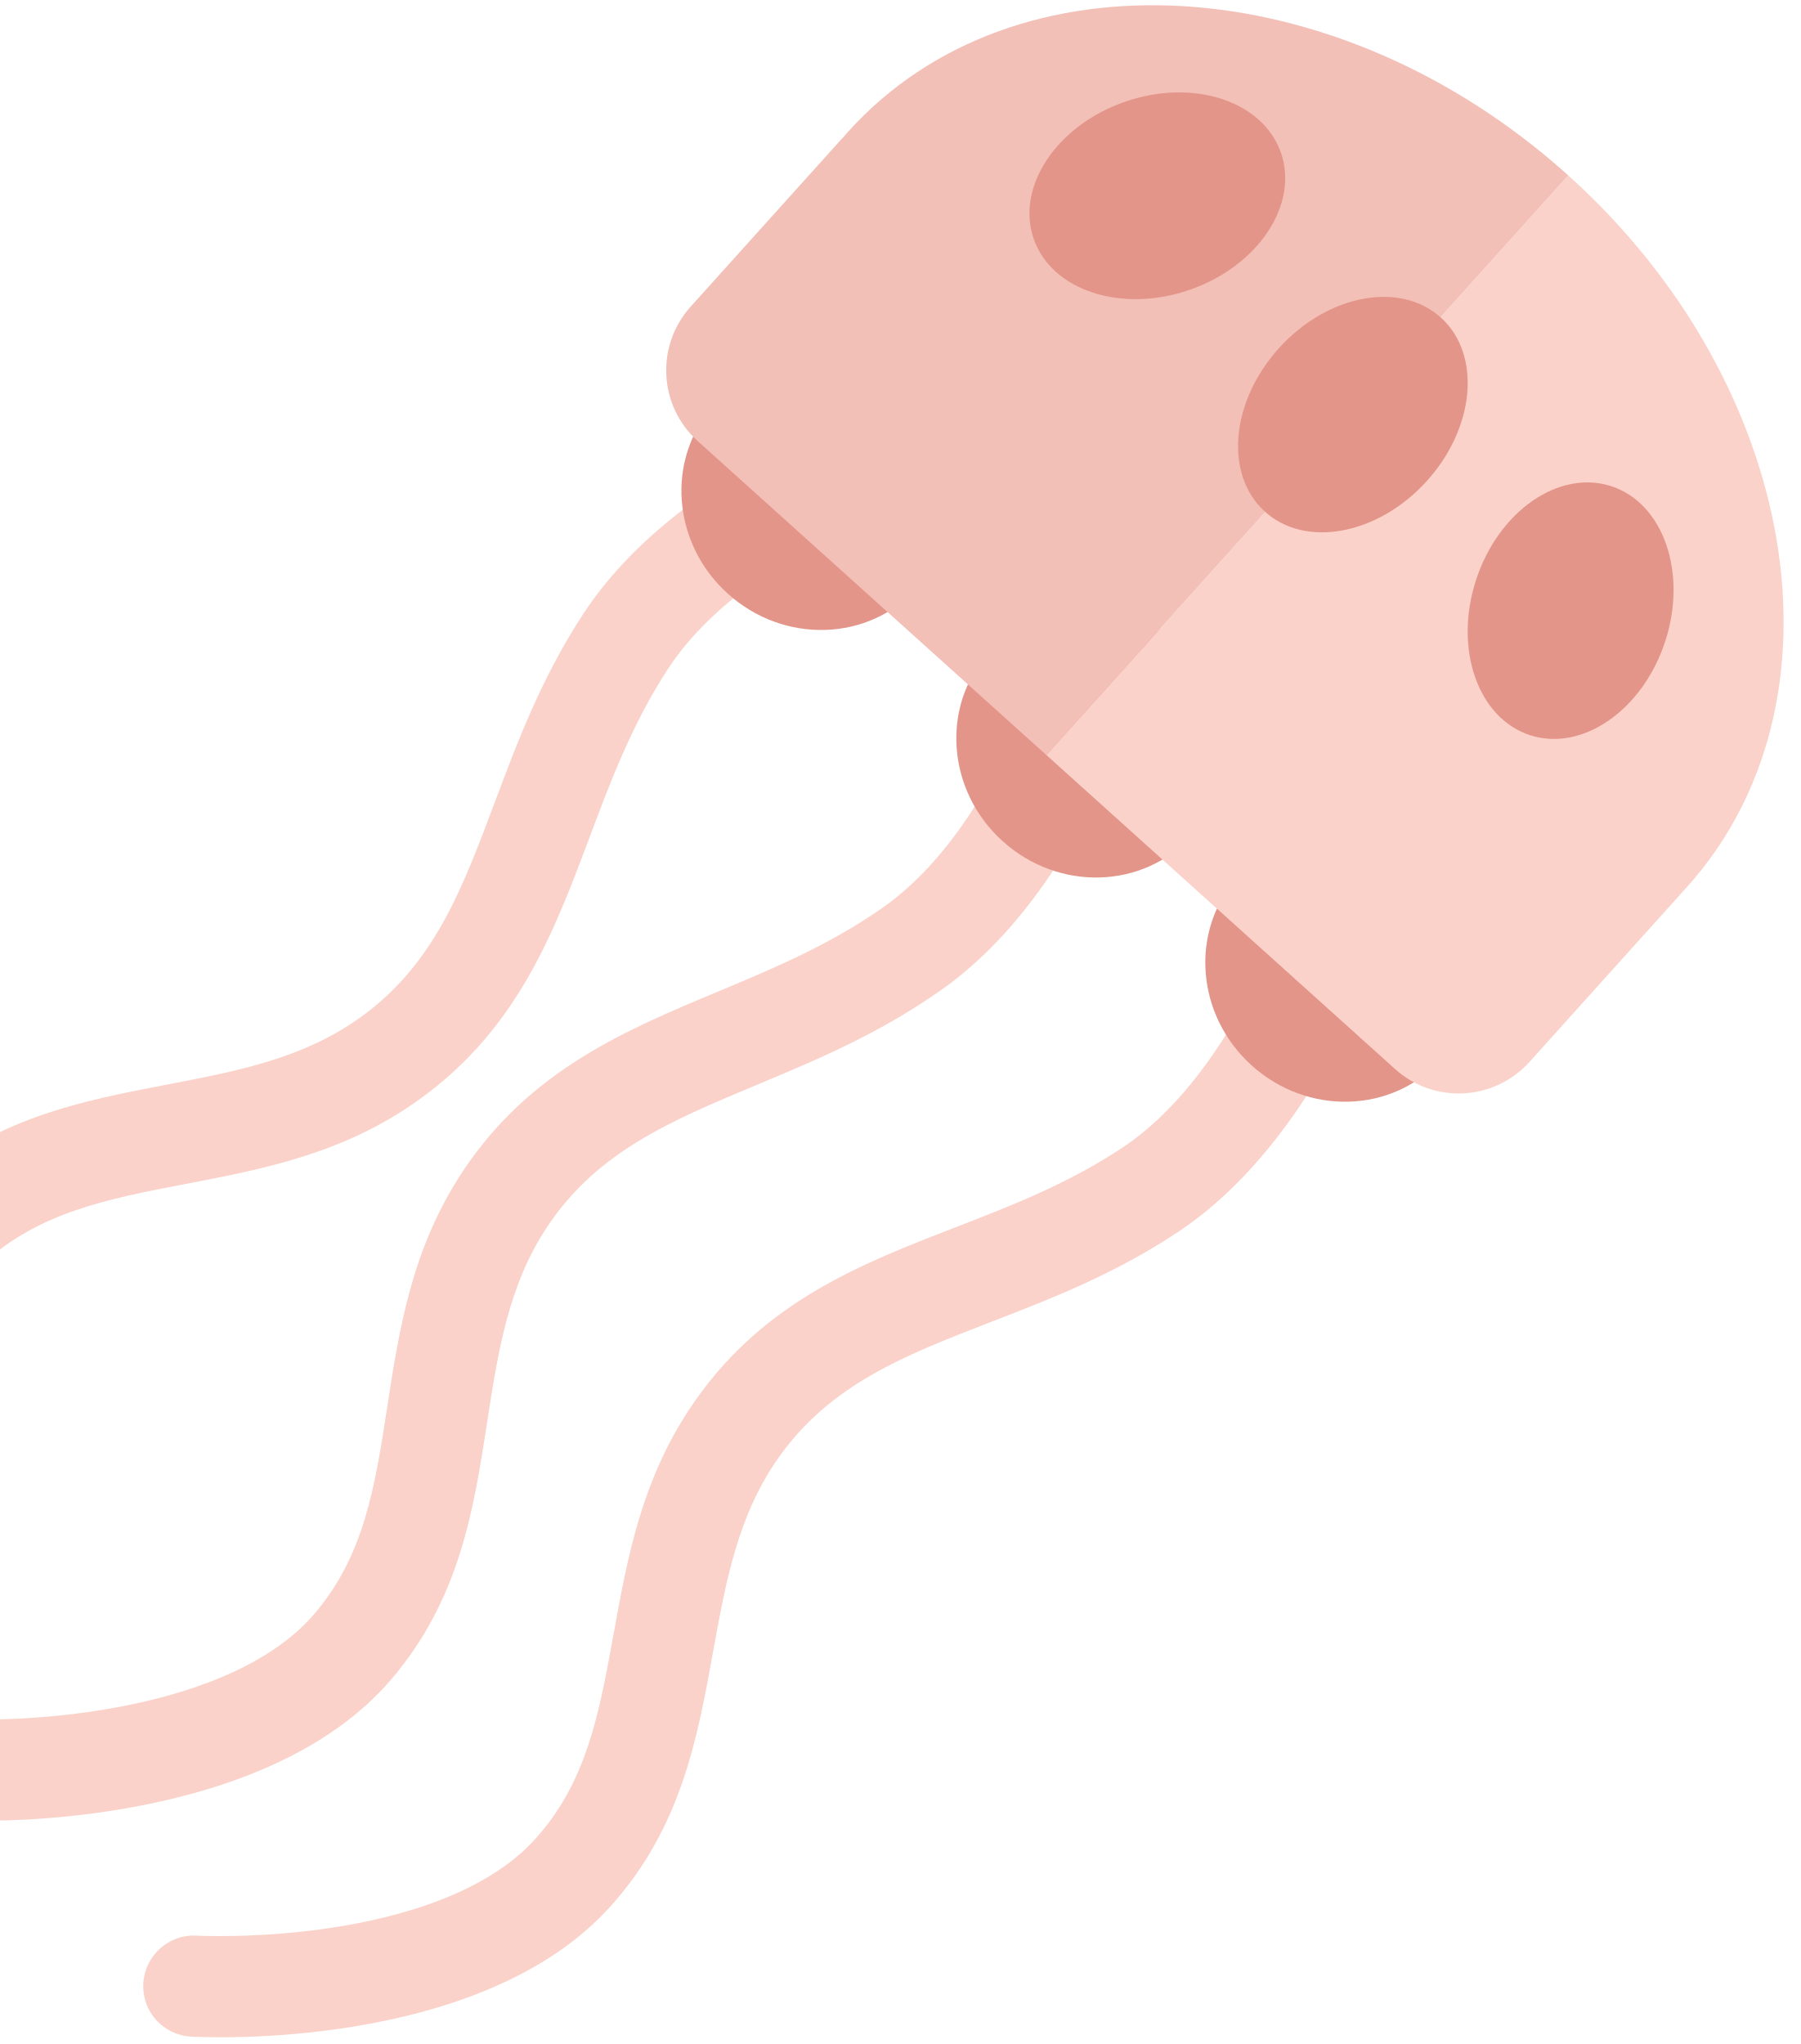
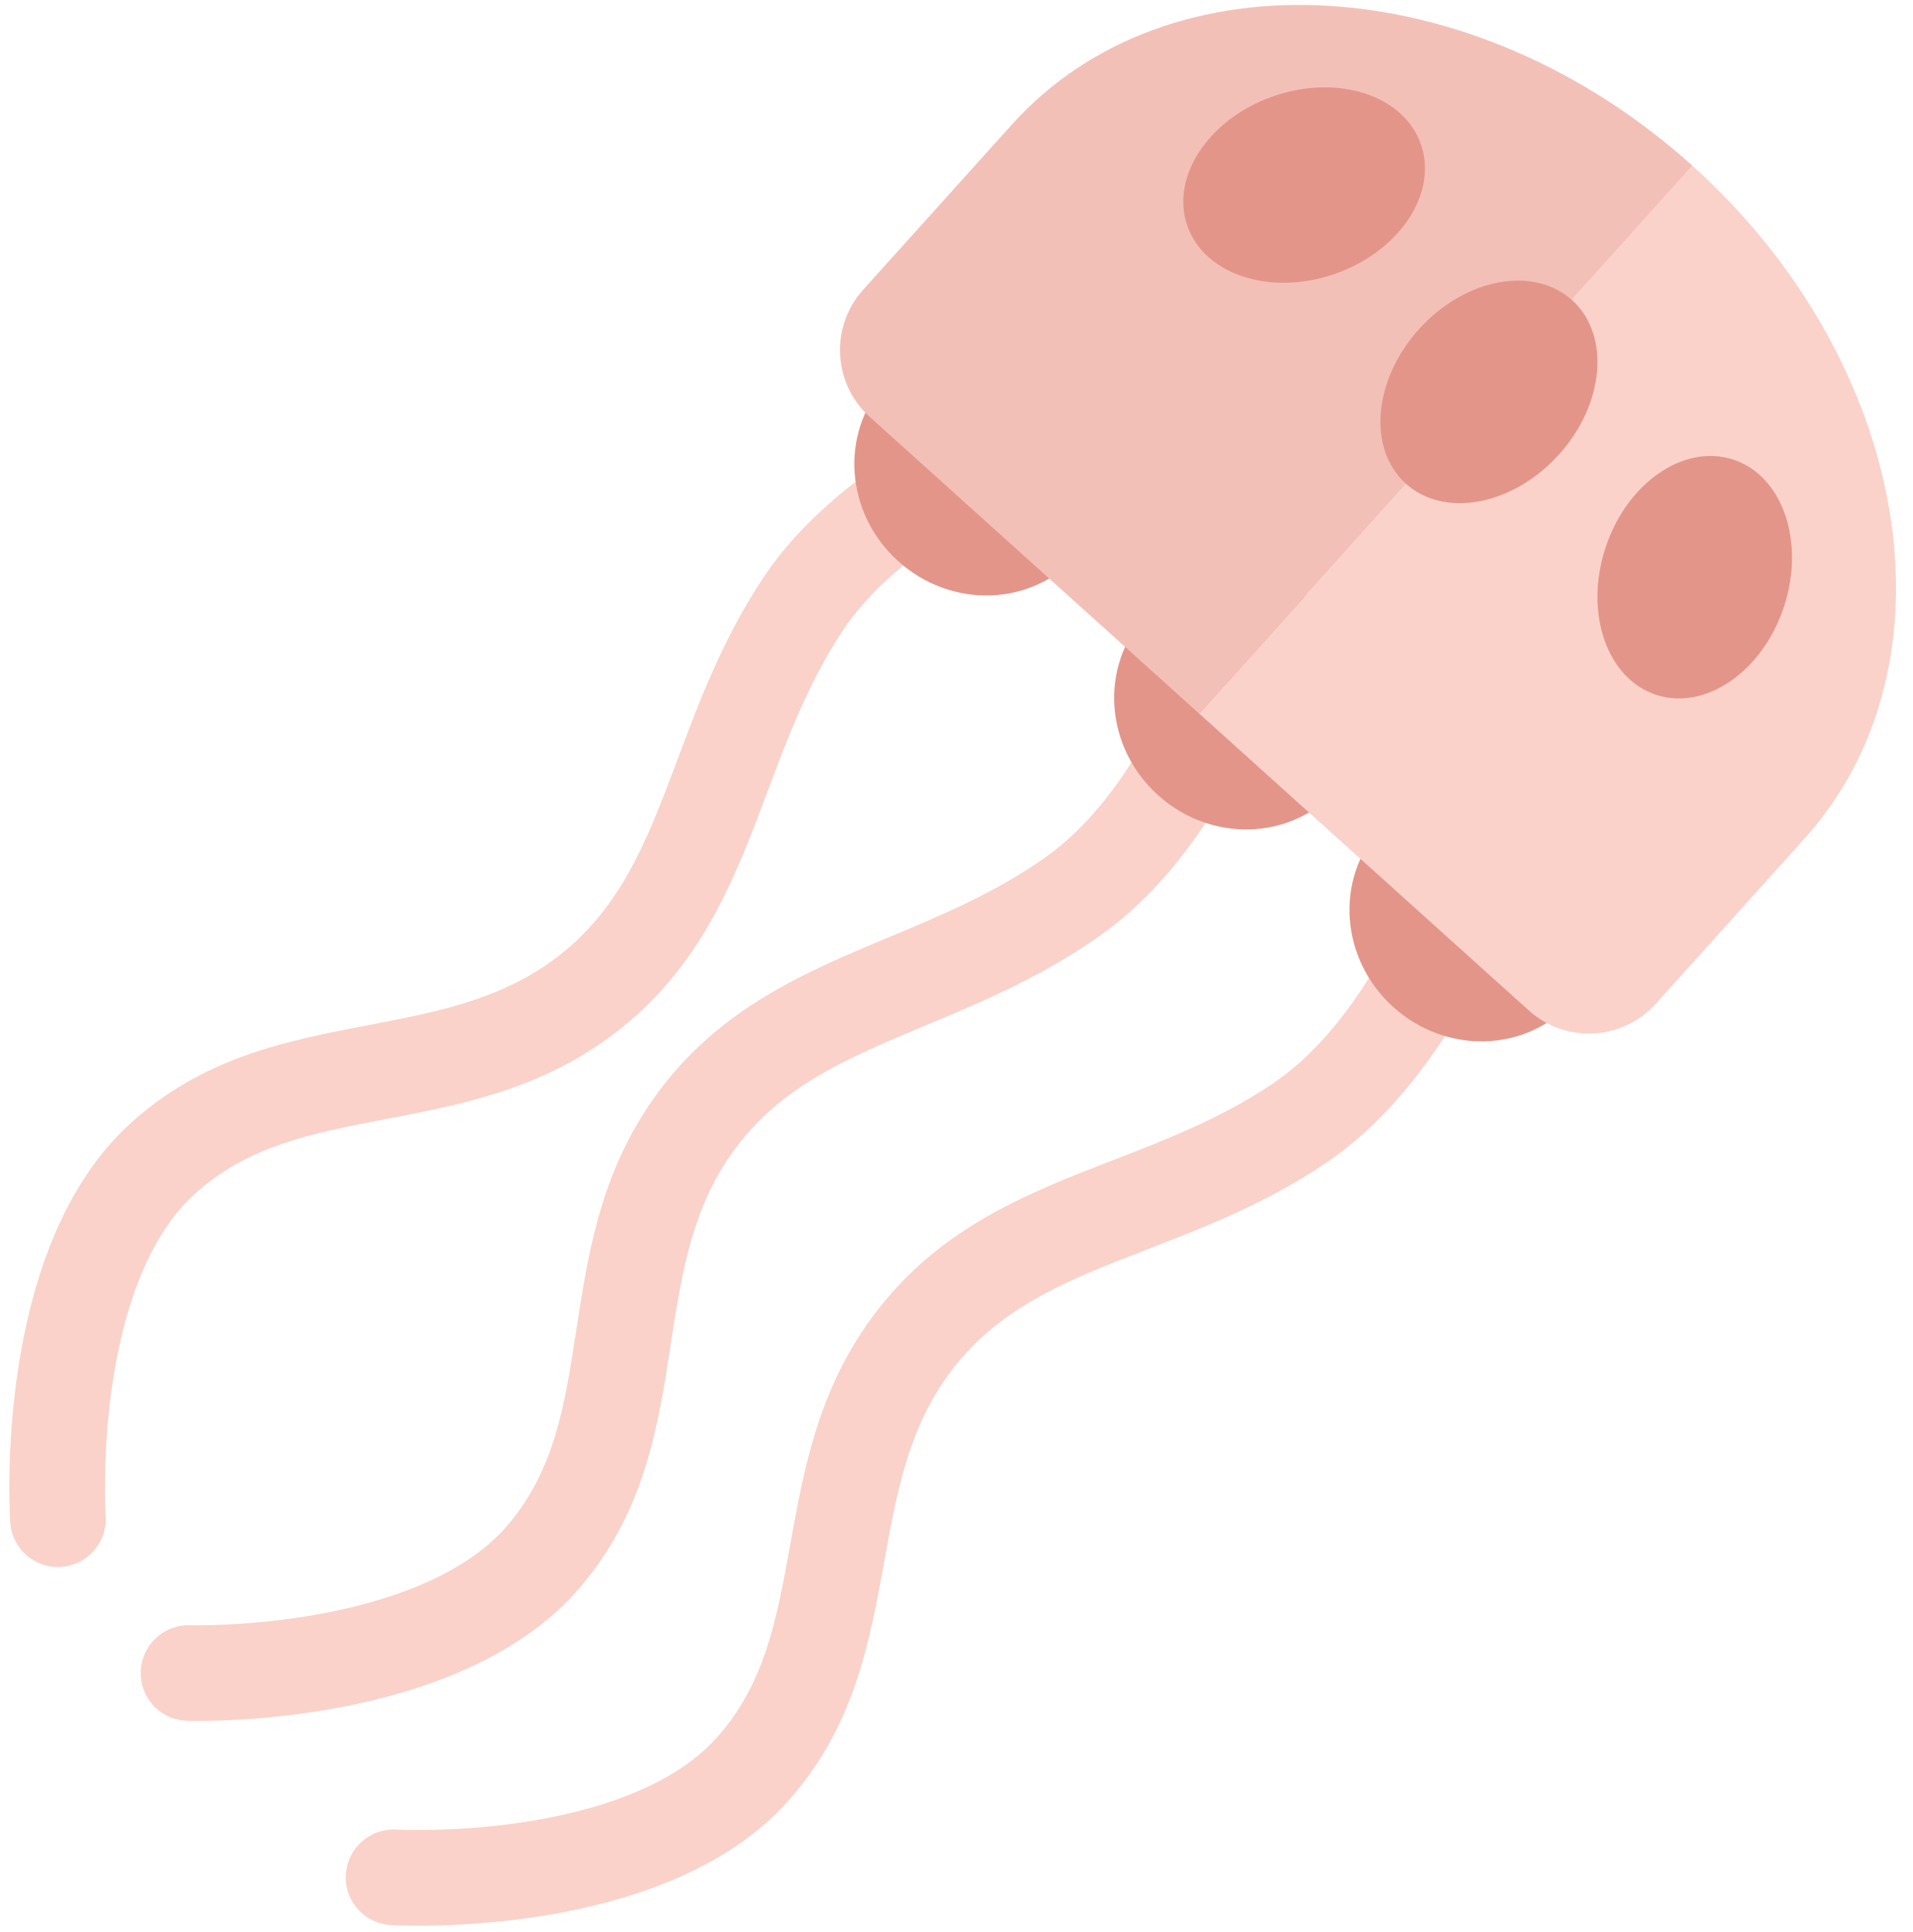
- <svg xmlns="http://www.w3.org/2000/svg" width="89px" height="101px" viewBox="0 0 89 101" version="1.1">
+ <svg xmlns="http://www.w3.org/2000/svg" width="100px" height="101px" viewBox="0 0 100 101" version="1.1">
  <defs />
  <g id="Page-1" stroke="none" stroke-width="1" fill="none" fill-rule="evenodd">
-     <g id="Desktop-HD-Copy" transform="translate(0, -4853)">
-       <g id="Page-1" transform="translate(39.11433, 4904.296) rotate(42) translate(-39.11433, -4904.296) translate(11.2255, 4846.925)">
+     <g id="Desktop-HD-Copy" transform="translate(-9, -4856)">
+       <g id="Page-1" transform="translate(59.11433, 4907.296) rotate(42) translate(-59.11433, -4907.296) translate(31.2255, 4849.925)">
        <path d="M37.285,114.448 C36.552,114.448 35.827,114.127 35.334,113.509 C34.473,112.43 34.649,110.856 35.725,109.994 C35.747,109.976 38.15,108.032 40.498,105.146 C42.533,102.646 44.959,98.899 44.959,95.245 C44.959,91.443 43.149,88.517 41.054,85.13 C39.001,81.81 36.877,78.377 36.331,73.811 C35.622,67.881 37.927,63.324 40.157,58.918 C41.497,56.269 42.882,53.53 43.674,50.405 C45.606,42.779 40.215,32.365 40.16,32.261 C39.52,31.039 39.988,29.527 41.206,28.884 C42.425,28.24 43.932,28.707 44.575,29.928 C44.835,30.422 50.919,42.134 48.511,51.636 C47.584,55.298 46.071,58.288 44.608,61.18 C42.541,65.264 40.757,68.791 41.286,73.216 C41.701,76.682 43.447,79.506 45.296,82.495 C47.584,86.194 49.949,90.019 49.949,95.245 C49.949,104.892 39.294,113.538 38.841,113.901 C38.381,114.27 37.831,114.448 37.285,114.448" id="Fill-1" fill="#FAD2C9" />
        <path d="M11.717,112.278 C11.093,112.278 10.469,112.045 9.985,111.575 C9.567,111.17 -0.227,101.556 0.681,91.953 C1.172,86.75 3.887,83.165 6.513,79.699 C8.635,76.898 10.639,74.252 11.377,70.84 C12.321,66.485 10.876,62.805 9.203,58.544 C8.018,55.526 6.794,52.407 6.215,48.674 C4.712,38.987 11.87,27.901 12.176,27.435 C12.931,26.279 14.477,25.956 15.631,26.713 C16.783,27.47 17.105,29.02 16.351,30.175 C16.255,30.323 9.943,40.15 11.146,47.906 C11.64,51.091 12.762,53.949 13.847,56.712 C15.652,61.31 17.519,66.065 16.255,71.901 C15.282,76.395 12.845,79.612 10.488,82.723 C8.083,85.898 6.007,88.639 5.649,92.424 C5.305,96.062 7.367,100.021 9.158,102.702 C11.225,105.797 13.434,107.96 13.456,107.982 C14.444,108.943 14.468,110.526 13.51,111.517 C13.02,112.023 12.369,112.278 11.717,112.278" id="Fill-3" fill="#FAD2C9" />
        <path d="M22.171,113.686 C21.461,113.686 20.756,113.384 20.262,112.797 C19.373,111.741 19.507,110.164 20.561,109.273 C20.582,109.255 22.933,107.248 25.205,104.301 C27.174,101.748 29.5,97.938 29.403,94.286 C29.304,90.485 27.418,87.608 25.234,84.277 C23.094,81.012 20.881,77.637 20.215,73.087 C19.351,67.178 21.535,62.562 23.648,58.098 C24.918,55.415 26.231,52.64 26.94,49.495 C28.678,41.789 23.009,31.554 22.952,31.452 C22.277,30.248 22.703,28.723 23.905,28.046 C25.106,27.37 26.627,27.797 27.302,29.001 C27.575,29.488 33.965,41.036 31.808,50.598 C30.977,54.283 29.544,57.312 28.157,60.241 C26.199,64.379 24.508,67.952 25.153,72.361 C25.659,75.816 27.479,78.592 29.405,81.531 C31.79,85.168 34.255,88.93 34.392,94.154 C34.646,103.797 24.222,112.722 23.778,113.097 C23.31,113.493 22.739,113.686 22.171,113.686" id="Fill-5" fill="#FAD2C9" />
        <path d="M17.614,36.685 C17.614,40.26 14.591,43.158 10.862,43.158 C7.133,43.158 4.11,40.26 4.11,36.685 C4.11,33.111 7.133,30.213 10.862,30.213 C14.591,30.213 17.614,33.111 17.614,36.685" id="Fill-7" fill="#E49589" />
        <path d="M35.894,36.685 C35.894,40.26 32.871,43.158 29.142,43.158 C25.413,43.158 22.39,40.26 22.39,36.685 C22.39,33.111 25.413,30.213 29.142,30.213 C32.871,30.213 35.894,33.111 35.894,36.685" id="Fill-9" fill="#E49589" />
        <path d="M52.451,36.685 C52.451,40.26 49.428,43.158 45.699,43.158 C41.97,43.158 38.947,40.26 38.947,36.685 C38.947,33.111 41.97,30.213 45.699,30.213 C49.428,30.213 52.451,33.111 52.451,36.685" id="Fill-11" fill="#E49589" />
        <path d="M55.778,22.22 C55.778,9.952 43.291,0.007 27.889,0.007 L27.889,38.549 L46.794,38.549 L51.081,38.549 C53.675,38.549 55.778,36.441 55.778,33.841 L55.778,22.661 C55.778,22.626 55.773,22.591 55.772,22.556 C55.774,22.444 55.778,22.332 55.778,22.22" id="Fill-13" fill="#FAD2C9" />
        <path d="M27.889,0.007 C12.486,0.007 0,9.952 0,22.22 C0,22.332 0.003,22.444 0.005,22.556 C0.005,22.591 0,22.626 0,22.661 L0,33.841 C0,36.441 2.103,38.549 4.697,38.549 L8.984,38.549 L27.889,38.549 L27.889,0.007 L27.889,0.007 Z" id="Fill-15" fill="#F3C0B8" />
        <path d="M46.855,13.907 C48.308,17.172 47.477,20.716 45,21.824 C42.522,22.931 39.336,21.183 37.883,17.918 C36.429,14.654 37.26,11.109 39.737,10.001 C42.215,8.894 45.402,10.642 46.855,13.907" id="Fill-17" fill="#E49589" />
        <path d="M32.801,15.942 C32.78,19.517 30.563,22.402 27.85,22.385 C25.137,22.369 22.955,19.457 22.977,15.883 C22.998,12.308 25.215,9.424 27.928,9.44 C30.641,9.456 32.823,12.367 32.801,15.942" id="Fill-19" fill="#E49589" />
        <path d="M17.773,16.724 C16.048,19.853 12.725,21.324 10.35,20.009 C7.976,18.694 7.449,15.091 9.174,11.963 C10.899,8.834 14.222,7.363 16.596,8.678 C18.971,9.993 19.498,13.595 17.773,16.724" id="Fill-21" fill="#E49589" />
      </g>
    </g>
  </g>
</svg>
